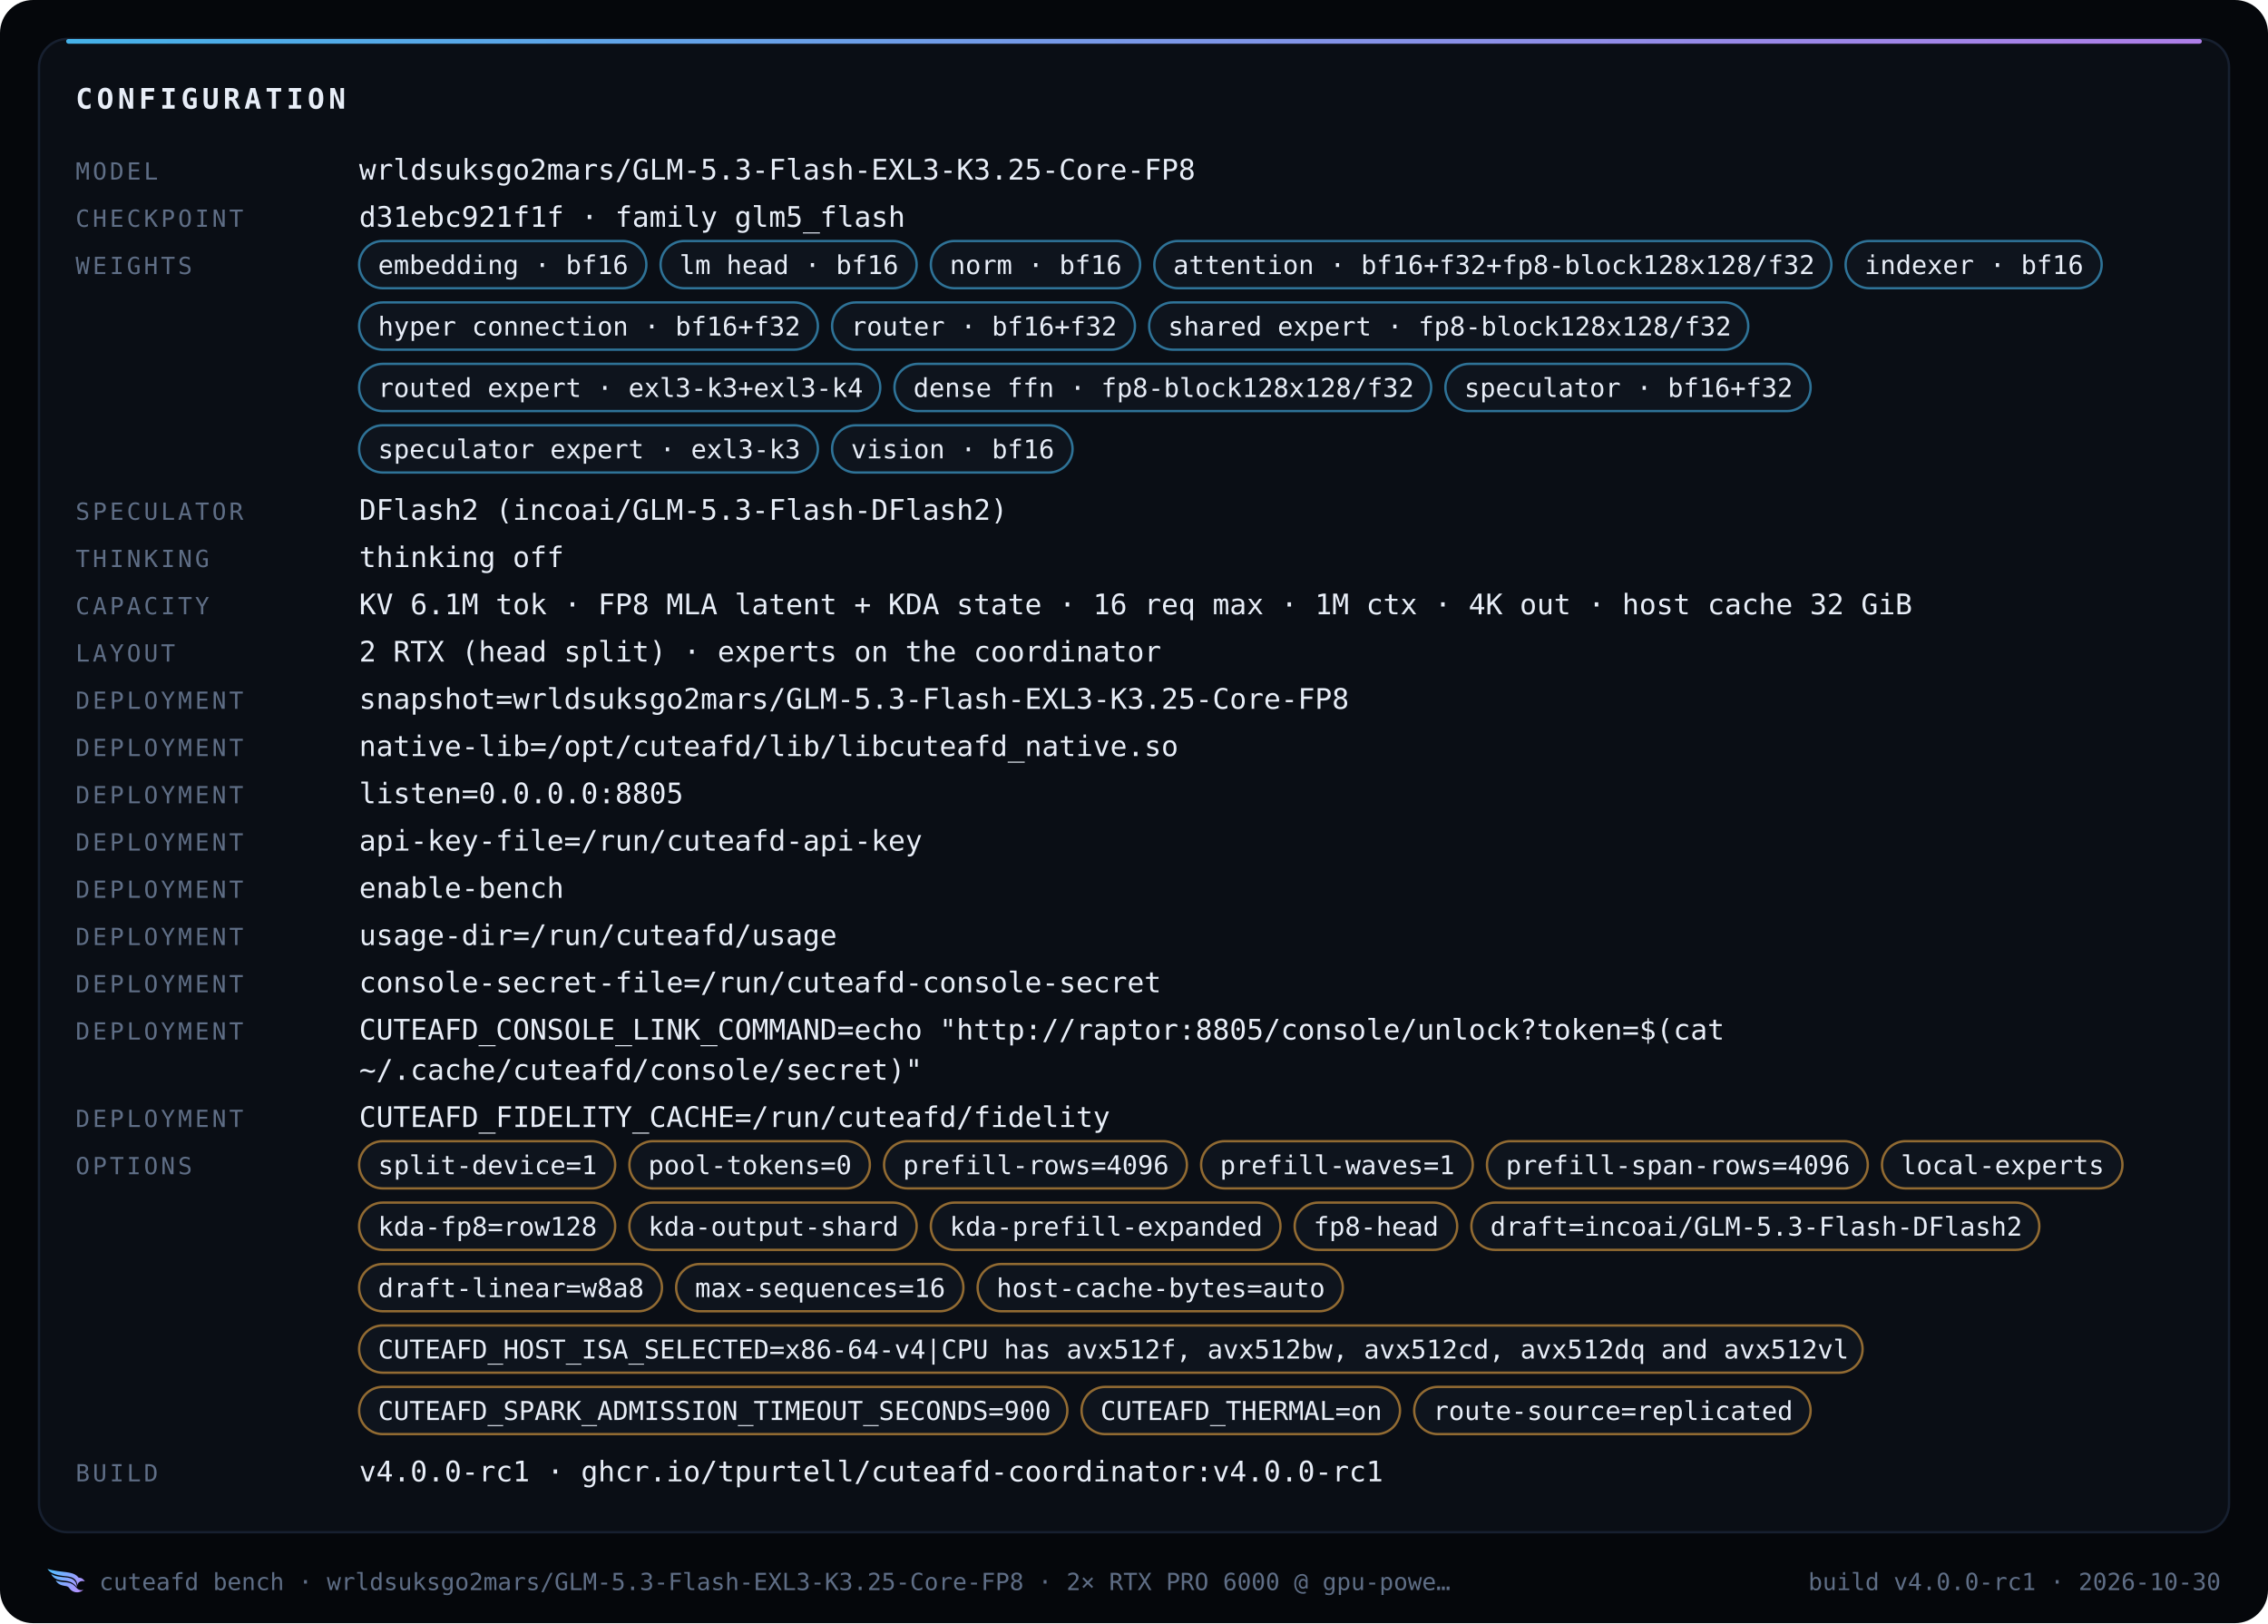
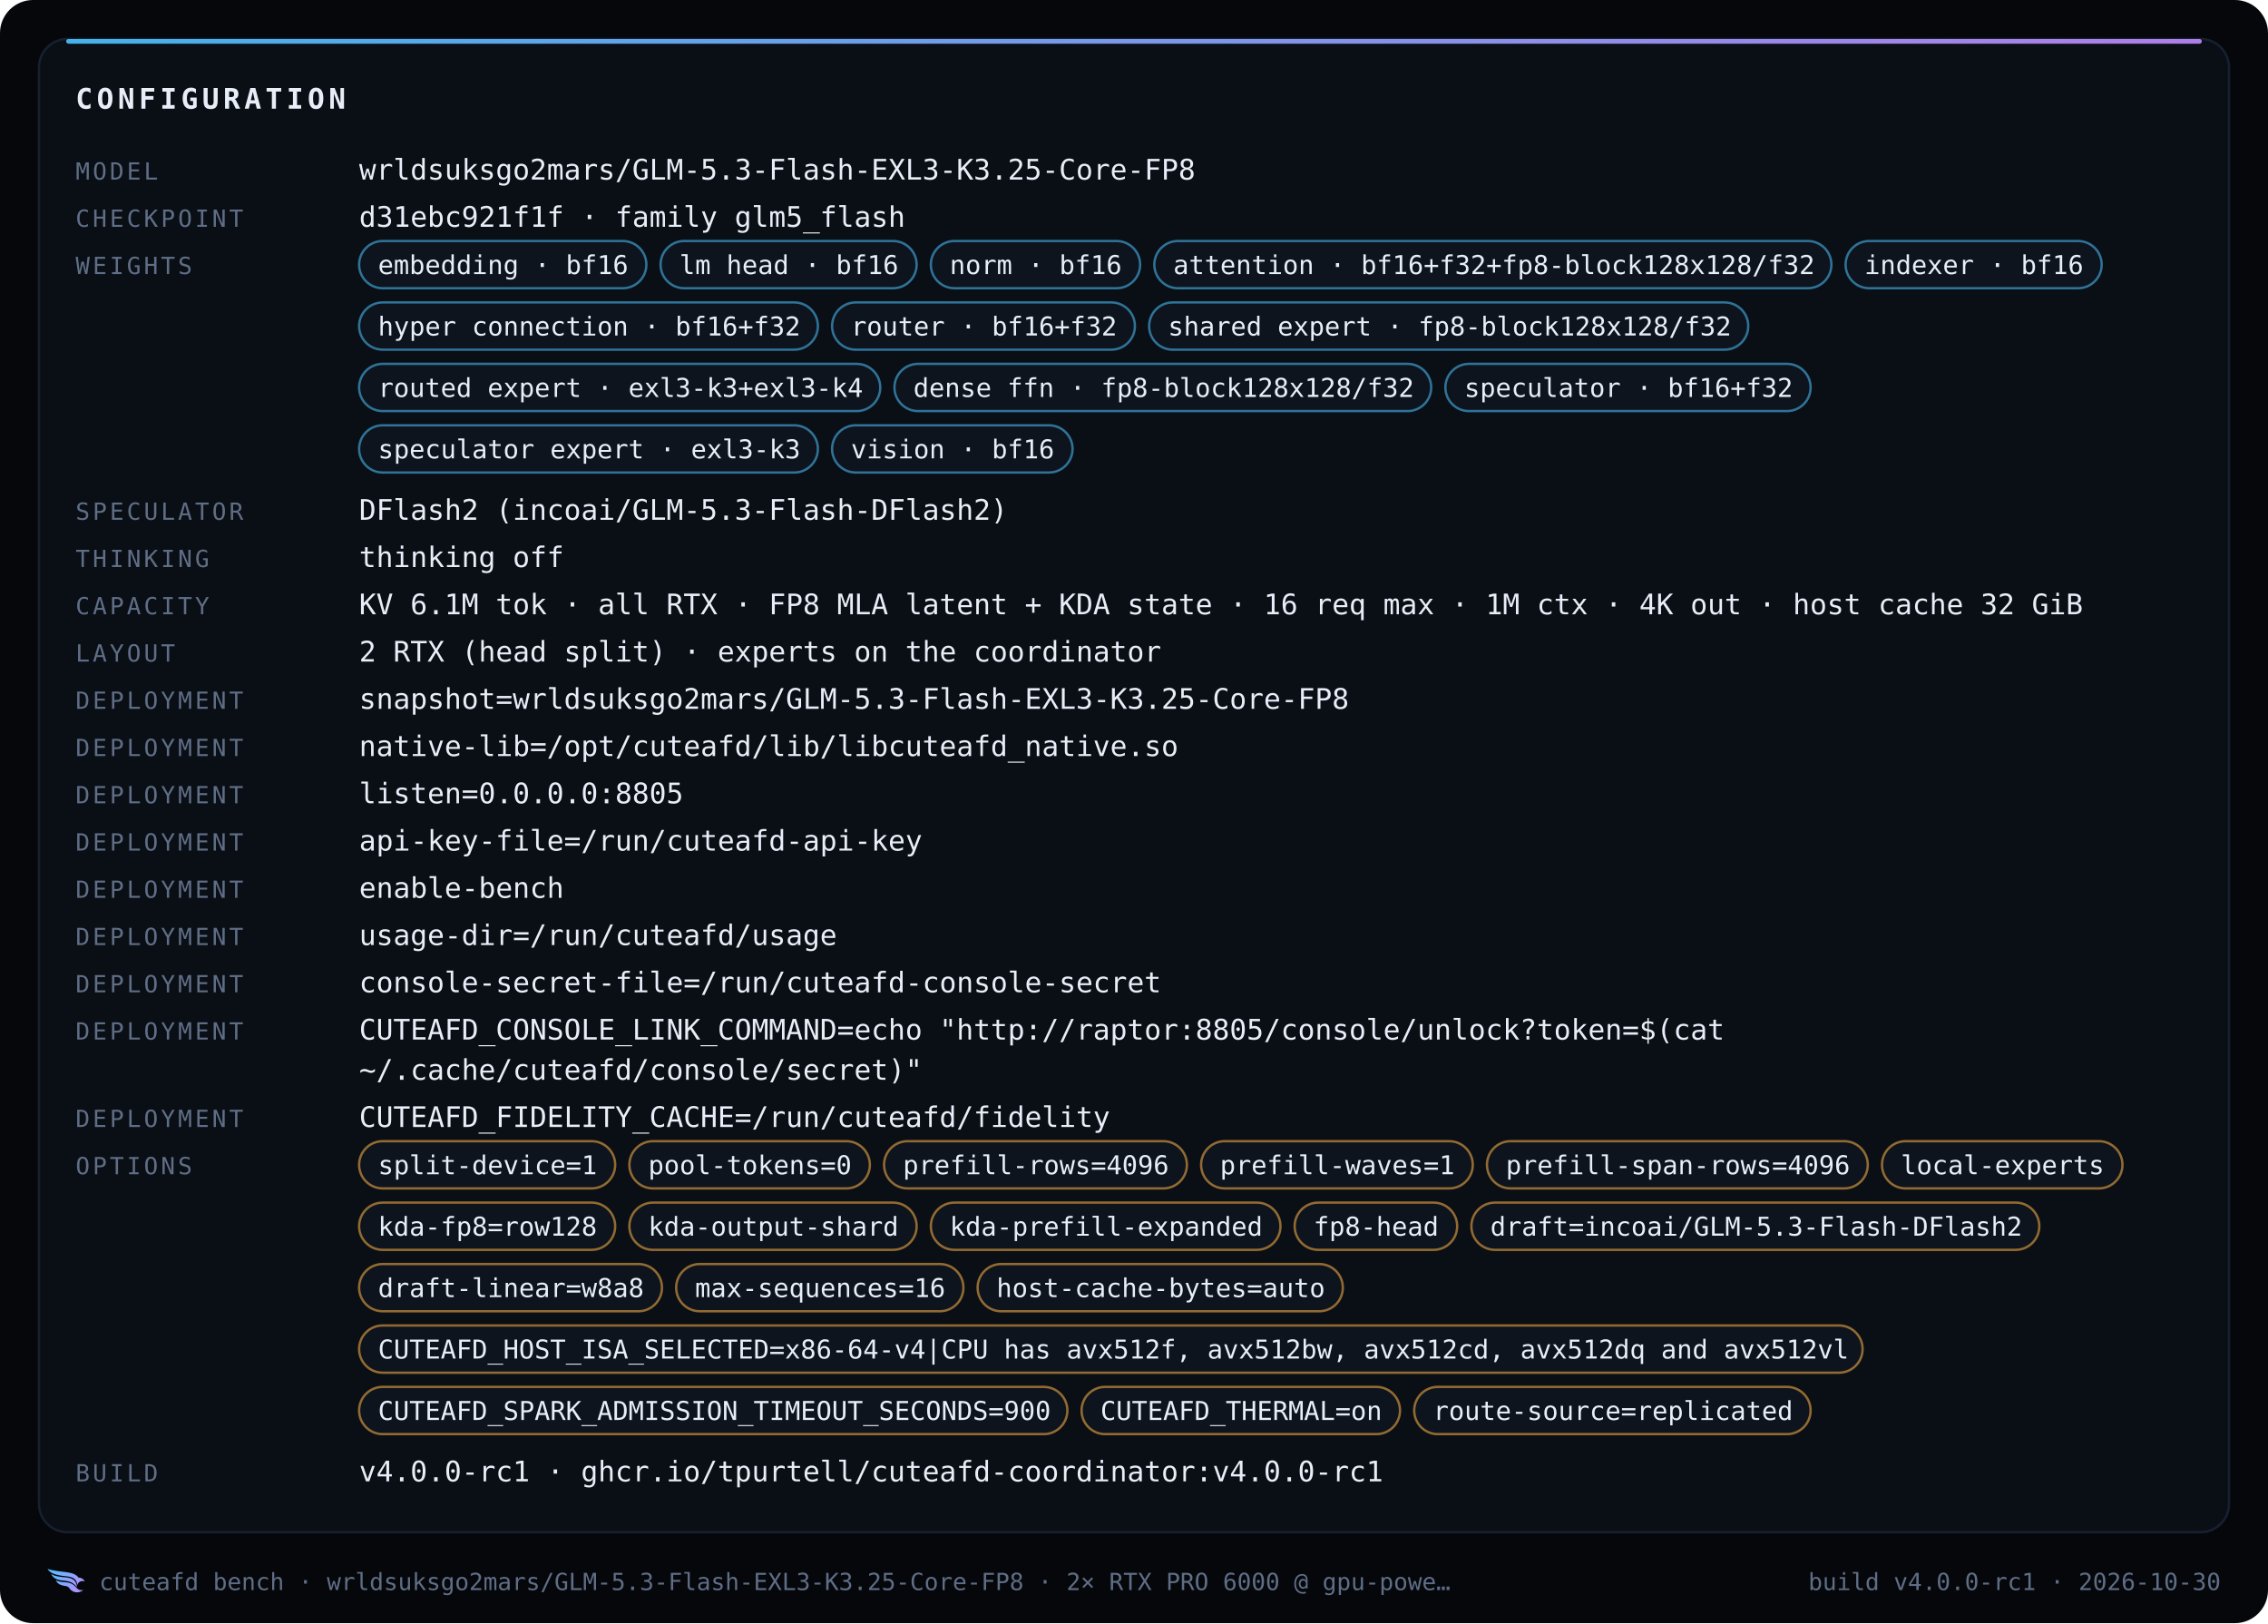
<svg xmlns="http://www.w3.org/2000/svg" width="960" height="687" viewBox="0 0 960 687">
  <defs>
    <linearGradient id="accent" x1="0" y1="0" x2="1" y2="0">
      <stop offset="0" stop-color="#4cc3ff" />
      <stop offset="1" stop-color="#c08bff" />
    </linearGradient>
    <pattern id="hazard" width="16" height="16" patternUnits="userSpaceOnUse" patternTransform="rotate(45)">
      <rect width="16" height="16" fill="#120405" />
      <rect width="8" height="16" fill="#ffb547" />
    </pattern>
    <radialGradient id="glow-a" cx="0.12" cy="-0.1" r="0.7">
      <stop offset="0" stop-color="#4cc3ff" stop-opacity="0.10" />
      <stop offset="1" stop-color="#4cc3ff" stop-opacity="0" />
    </radialGradient>
    <radialGradient id="glow-b" cx="1" cy="0" r="0.6">
      <stop offset="0" stop-color="#c08bff" stop-opacity="0.09" />
      <stop offset="1" stop-color="#c08bff" stop-opacity="0" />
    </radialGradient>
  </defs>
  <rect x="0" y="0" width="960" height="687" rx="14" fill="#05070b" />
  <rect x="16.5" y="16.5" width="927" height="632" rx="12" fill="#0a0e15" stroke="#172030" stroke-width="1" />
  <rect x="28" y="16.5" width="904" height="2" rx="1" fill="url(#accent)" opacity="0.9" />
  <text x="32" y="46" font-family="ui-monospace, 'SF Mono', 'JetBrains Mono', 'Cascadia Mono', Menlo, Consolas, 'DejaVu Sans Mono', monospace" font-size="12" fill="#e8eef8" font-weight="600" letter-spacing="1.7">CONFIGURATION</text>
  <g transform="translate(32,62)">
    <text x="0" y="14" font-family="ui-monospace, 'SF Mono', 'JetBrains Mono', 'Cascadia Mono', Menlo, Consolas, 'DejaVu Sans Mono', monospace" font-size="10" fill="#5f6e86" letter-spacing="1.2">MODEL</text>
    <text x="120" y="14" font-family="ui-monospace, 'SF Mono', 'JetBrains Mono', 'Cascadia Mono', Menlo, Consolas, 'DejaVu Sans Mono', monospace" font-size="12" fill="#e8eef8">wrldsuksgo2mars/GLM-5.3-Flash-EXL3-K3.25-Core-FP8</text>
    <text x="0" y="34" font-family="ui-monospace, 'SF Mono', 'JetBrains Mono', 'Cascadia Mono', Menlo, Consolas, 'DejaVu Sans Mono', monospace" font-size="10" fill="#5f6e86" letter-spacing="1.2">CHECKPOINT</text>
    <text x="120" y="34" font-family="ui-monospace, 'SF Mono', 'JetBrains Mono', 'Cascadia Mono', Menlo, Consolas, 'DejaVu Sans Mono', monospace" font-size="12" fill="#e8eef8">d31ebc921f1f · family glm5_flash</text>
    <text x="0" y="54" font-family="ui-monospace, 'SF Mono', 'JetBrains Mono', 'Cascadia Mono', Menlo, Consolas, 'DejaVu Sans Mono', monospace" font-size="10" fill="#5f6e86" letter-spacing="1.2">WEIGHTS</text>
    <rect x="120" y="40" width="121.6" height="20" rx="10" fill="#0e141d" stroke="#4cc3ff" stroke-opacity="0.55" />
    <text x="128" y="54" font-family="ui-monospace, 'SF Mono', 'JetBrains Mono', 'Cascadia Mono', Menlo, Consolas, 'DejaVu Sans Mono', monospace" font-size="11" fill="#e8eef8">embedding · bf16</text>
    <rect x="247.6" y="40" width="108.4" height="20" rx="10" fill="#0e141d" stroke="#4cc3ff" stroke-opacity="0.55" />
    <text x="255.6" y="54" font-family="ui-monospace, 'SF Mono', 'JetBrains Mono', 'Cascadia Mono', Menlo, Consolas, 'DejaVu Sans Mono', monospace" font-size="11" fill="#e8eef8">lm head · bf16</text>
    <rect x="362" y="40" width="88.6" height="20" rx="10" fill="#0e141d" stroke="#4cc3ff" stroke-opacity="0.55" />
    <text x="370" y="54" font-family="ui-monospace, 'SF Mono', 'JetBrains Mono', 'Cascadia Mono', Menlo, Consolas, 'DejaVu Sans Mono', monospace" font-size="11" fill="#e8eef8">norm · bf16</text>
    <rect x="456.6" y="40" width="286.6" height="20" rx="10" fill="#0e141d" stroke="#4cc3ff" stroke-opacity="0.55" />
    <text x="464.6" y="54" font-family="ui-monospace, 'SF Mono', 'JetBrains Mono', 'Cascadia Mono', Menlo, Consolas, 'DejaVu Sans Mono', monospace" font-size="11" fill="#e8eef8">attention · bf16+f32+fp8-block128x128/f32</text>
    <rect x="749.2" y="40" width="108.4" height="20" rx="10" fill="#0e141d" stroke="#4cc3ff" stroke-opacity="0.55" />
    <text x="757.2" y="54" font-family="ui-monospace, 'SF Mono', 'JetBrains Mono', 'Cascadia Mono', Menlo, Consolas, 'DejaVu Sans Mono', monospace" font-size="11" fill="#e8eef8">indexer · bf16</text>
    <rect x="120" y="66" width="194.2" height="20" rx="10" fill="#0e141d" stroke="#4cc3ff" stroke-opacity="0.55" />
    <text x="128" y="80" font-family="ui-monospace, 'SF Mono', 'JetBrains Mono', 'Cascadia Mono', Menlo, Consolas, 'DejaVu Sans Mono', monospace" font-size="11" fill="#e8eef8">hyper connection · bf16+f32</text>
    <rect x="320.2" y="66" width="128.2" height="20" rx="10" fill="#0e141d" stroke="#4cc3ff" stroke-opacity="0.55" />
    <text x="328.2" y="80" font-family="ui-monospace, 'SF Mono', 'JetBrains Mono', 'Cascadia Mono', Menlo, Consolas, 'DejaVu Sans Mono', monospace" font-size="11" fill="#e8eef8">router · bf16+f32</text>
    <rect x="454.4" y="66" width="253.6" height="20" rx="10" fill="#0e141d" stroke="#4cc3ff" stroke-opacity="0.55" />
    <text x="462.4" y="80" font-family="ui-monospace, 'SF Mono', 'JetBrains Mono', 'Cascadia Mono', Menlo, Consolas, 'DejaVu Sans Mono', monospace" font-size="11" fill="#e8eef8">shared expert · fp8-block128x128/f32</text>
    <rect x="120" y="92" width="220.6" height="20" rx="10" fill="#0e141d" stroke="#4cc3ff" stroke-opacity="0.55" />
    <text x="128" y="106" font-family="ui-monospace, 'SF Mono', 'JetBrains Mono', 'Cascadia Mono', Menlo, Consolas, 'DejaVu Sans Mono', monospace" font-size="11" fill="#e8eef8">routed expert · exl3-k3+exl3-k4</text>
    <rect x="346.6" y="92" width="227.2" height="20" rx="10" fill="#0e141d" stroke="#4cc3ff" stroke-opacity="0.55" />
    <text x="354.6" y="106" font-family="ui-monospace, 'SF Mono', 'JetBrains Mono', 'Cascadia Mono', Menlo, Consolas, 'DejaVu Sans Mono', monospace" font-size="11" fill="#e8eef8">dense ffn · fp8-block128x128/f32</text>
    <rect x="579.8" y="92" width="154.6" height="20" rx="10" fill="#0e141d" stroke="#4cc3ff" stroke-opacity="0.55" />
    <text x="587.8" y="106" font-family="ui-monospace, 'SF Mono', 'JetBrains Mono', 'Cascadia Mono', Menlo, Consolas, 'DejaVu Sans Mono', monospace" font-size="11" fill="#e8eef8">speculator · bf16+f32</text>
    <rect x="120" y="118" width="194.2" height="20" rx="10" fill="#0e141d" stroke="#4cc3ff" stroke-opacity="0.55" />
    <text x="128" y="132" font-family="ui-monospace, 'SF Mono', 'JetBrains Mono', 'Cascadia Mono', Menlo, Consolas, 'DejaVu Sans Mono', monospace" font-size="11" fill="#e8eef8">speculator expert · exl3-k3</text>
    <rect x="320.2" y="118" width="101.8" height="20" rx="10" fill="#0e141d" stroke="#4cc3ff" stroke-opacity="0.55" />
    <text x="328.2" y="132" font-family="ui-monospace, 'SF Mono', 'JetBrains Mono', 'Cascadia Mono', Menlo, Consolas, 'DejaVu Sans Mono', monospace" font-size="11" fill="#e8eef8">vision · bf16</text>
    <text x="0" y="158" font-family="ui-monospace, 'SF Mono', 'JetBrains Mono', 'Cascadia Mono', Menlo, Consolas, 'DejaVu Sans Mono', monospace" font-size="10" fill="#5f6e86" letter-spacing="1.2">SPECULATOR</text>
    <text x="120" y="158" font-family="ui-monospace, 'SF Mono', 'JetBrains Mono', 'Cascadia Mono', Menlo, Consolas, 'DejaVu Sans Mono', monospace" font-size="12" fill="#e8eef8">DFlash2 (incoai/GLM-5.3-Flash-DFlash2)</text>
    <text x="0" y="178" font-family="ui-monospace, 'SF Mono', 'JetBrains Mono', 'Cascadia Mono', Menlo, Consolas, 'DejaVu Sans Mono', monospace" font-size="10" fill="#5f6e86" letter-spacing="1.2">THINKING</text>
    <text x="120" y="178" font-family="ui-monospace, 'SF Mono', 'JetBrains Mono', 'Cascadia Mono', Menlo, Consolas, 'DejaVu Sans Mono', monospace" font-size="12" fill="#e8eef8">thinking off</text>
    <text x="0" y="198" font-family="ui-monospace, 'SF Mono', 'JetBrains Mono', 'Cascadia Mono', Menlo, Consolas, 'DejaVu Sans Mono', monospace" font-size="10" fill="#5f6e86" letter-spacing="1.2">CAPACITY</text>
-     <text x="120" y="198" font-family="ui-monospace, 'SF Mono', 'JetBrains Mono', 'Cascadia Mono', Menlo, Consolas, 'DejaVu Sans Mono', monospace" font-size="12" fill="#e8eef8">KV 6.1M tok · FP8 MLA latent + KDA state · 16 req max · 1M ctx · 4K out · host cache 32 GiB</text>
+     <text x="120" y="198" font-family="ui-monospace, 'SF Mono', 'JetBrains Mono', 'Cascadia Mono', Menlo, Consolas, 'DejaVu Sans Mono', monospace" font-size="12" fill="#e8eef8">KV 6.1M tok · all RTX · FP8 MLA latent + KDA state · 16 req max · 1M ctx · 4K out · host cache 32 GiB</text>
    <text x="0" y="218" font-family="ui-monospace, 'SF Mono', 'JetBrains Mono', 'Cascadia Mono', Menlo, Consolas, 'DejaVu Sans Mono', monospace" font-size="10" fill="#5f6e86" letter-spacing="1.2">LAYOUT</text>
    <text x="120" y="218" font-family="ui-monospace, 'SF Mono', 'JetBrains Mono', 'Cascadia Mono', Menlo, Consolas, 'DejaVu Sans Mono', monospace" font-size="12" fill="#e8eef8">2 RTX (head split) · experts on the coordinator</text>
    <text x="0" y="238" font-family="ui-monospace, 'SF Mono', 'JetBrains Mono', 'Cascadia Mono', Menlo, Consolas, 'DejaVu Sans Mono', monospace" font-size="10" fill="#5f6e86" letter-spacing="1.2">DEPLOYMENT</text>
    <text x="120" y="238" font-family="ui-monospace, 'SF Mono', 'JetBrains Mono', 'Cascadia Mono', Menlo, Consolas, 'DejaVu Sans Mono', monospace" font-size="12" fill="#e8eef8">snapshot=wrldsuksgo2mars/GLM-5.3-Flash-EXL3-K3.25-Core-FP8</text>
    <text x="0" y="258" font-family="ui-monospace, 'SF Mono', 'JetBrains Mono', 'Cascadia Mono', Menlo, Consolas, 'DejaVu Sans Mono', monospace" font-size="10" fill="#5f6e86" letter-spacing="1.2">DEPLOYMENT</text>
    <text x="120" y="258" font-family="ui-monospace, 'SF Mono', 'JetBrains Mono', 'Cascadia Mono', Menlo, Consolas, 'DejaVu Sans Mono', monospace" font-size="12" fill="#e8eef8">native-lib=/opt/cuteafd/lib/libcuteafd_native.so</text>
    <text x="0" y="278" font-family="ui-monospace, 'SF Mono', 'JetBrains Mono', 'Cascadia Mono', Menlo, Consolas, 'DejaVu Sans Mono', monospace" font-size="10" fill="#5f6e86" letter-spacing="1.2">DEPLOYMENT</text>
    <text x="120" y="278" font-family="ui-monospace, 'SF Mono', 'JetBrains Mono', 'Cascadia Mono', Menlo, Consolas, 'DejaVu Sans Mono', monospace" font-size="12" fill="#e8eef8">listen=0.0.0.0:8805</text>
    <text x="0" y="298" font-family="ui-monospace, 'SF Mono', 'JetBrains Mono', 'Cascadia Mono', Menlo, Consolas, 'DejaVu Sans Mono', monospace" font-size="10" fill="#5f6e86" letter-spacing="1.2">DEPLOYMENT</text>
    <text x="120" y="298" font-family="ui-monospace, 'SF Mono', 'JetBrains Mono', 'Cascadia Mono', Menlo, Consolas, 'DejaVu Sans Mono', monospace" font-size="12" fill="#e8eef8">api-key-file=/run/cuteafd-api-key</text>
    <text x="0" y="318" font-family="ui-monospace, 'SF Mono', 'JetBrains Mono', 'Cascadia Mono', Menlo, Consolas, 'DejaVu Sans Mono', monospace" font-size="10" fill="#5f6e86" letter-spacing="1.2">DEPLOYMENT</text>
    <text x="120" y="318" font-family="ui-monospace, 'SF Mono', 'JetBrains Mono', 'Cascadia Mono', Menlo, Consolas, 'DejaVu Sans Mono', monospace" font-size="12" fill="#e8eef8">enable-bench</text>
    <text x="0" y="338" font-family="ui-monospace, 'SF Mono', 'JetBrains Mono', 'Cascadia Mono', Menlo, Consolas, 'DejaVu Sans Mono', monospace" font-size="10" fill="#5f6e86" letter-spacing="1.2">DEPLOYMENT</text>
    <text x="120" y="338" font-family="ui-monospace, 'SF Mono', 'JetBrains Mono', 'Cascadia Mono', Menlo, Consolas, 'DejaVu Sans Mono', monospace" font-size="12" fill="#e8eef8">usage-dir=/run/cuteafd/usage</text>
    <text x="0" y="358" font-family="ui-monospace, 'SF Mono', 'JetBrains Mono', 'Cascadia Mono', Menlo, Consolas, 'DejaVu Sans Mono', monospace" font-size="10" fill="#5f6e86" letter-spacing="1.2">DEPLOYMENT</text>
    <text x="120" y="358" font-family="ui-monospace, 'SF Mono', 'JetBrains Mono', 'Cascadia Mono', Menlo, Consolas, 'DejaVu Sans Mono', monospace" font-size="12" fill="#e8eef8">console-secret-file=/run/cuteafd-console-secret</text>
    <text x="0" y="378" font-family="ui-monospace, 'SF Mono', 'JetBrains Mono', 'Cascadia Mono', Menlo, Consolas, 'DejaVu Sans Mono', monospace" font-size="10" fill="#5f6e86" letter-spacing="1.2">DEPLOYMENT</text>
    <text x="120" y="378" font-family="ui-monospace, 'SF Mono', 'JetBrains Mono', 'Cascadia Mono', Menlo, Consolas, 'DejaVu Sans Mono', monospace" font-size="12" fill="#e8eef8">CUTEAFD_CONSOLE_LINK_COMMAND=echo "http://raptor:8805/console/unlock?token=$(cat</text>
    <text x="120" y="395" font-family="ui-monospace, 'SF Mono', 'JetBrains Mono', 'Cascadia Mono', Menlo, Consolas, 'DejaVu Sans Mono', monospace" font-size="12" fill="#e8eef8">~/.cache/cuteafd/console/secret)"</text>
    <text x="0" y="415" font-family="ui-monospace, 'SF Mono', 'JetBrains Mono', 'Cascadia Mono', Menlo, Consolas, 'DejaVu Sans Mono', monospace" font-size="10" fill="#5f6e86" letter-spacing="1.2">DEPLOYMENT</text>
    <text x="120" y="415" font-family="ui-monospace, 'SF Mono', 'JetBrains Mono', 'Cascadia Mono', Menlo, Consolas, 'DejaVu Sans Mono', monospace" font-size="12" fill="#e8eef8">CUTEAFD_FIDELITY_CACHE=/run/cuteafd/fidelity</text>
    <text x="0" y="435" font-family="ui-monospace, 'SF Mono', 'JetBrains Mono', 'Cascadia Mono', Menlo, Consolas, 'DejaVu Sans Mono', monospace" font-size="10" fill="#5f6e86" letter-spacing="1.2">OPTIONS</text>
    <rect x="120" y="421" width="108.4" height="20" rx="10" fill="#0e141d" stroke="#ffb547" stroke-opacity="0.55" />
    <text x="128" y="435" font-family="ui-monospace, 'SF Mono', 'JetBrains Mono', 'Cascadia Mono', Menlo, Consolas, 'DejaVu Sans Mono', monospace" font-size="11" fill="#e8eef8">split-device=1</text>
    <rect x="234.4" y="421" width="101.8" height="20" rx="10" fill="#0e141d" stroke="#ffb547" stroke-opacity="0.55" />
    <text x="242.4" y="435" font-family="ui-monospace, 'SF Mono', 'JetBrains Mono', 'Cascadia Mono', Menlo, Consolas, 'DejaVu Sans Mono', monospace" font-size="11" fill="#e8eef8">pool-tokens=0</text>
    <rect x="342.2" y="421" width="128.2" height="20" rx="10" fill="#0e141d" stroke="#ffb547" stroke-opacity="0.55" />
    <text x="350.2" y="435" font-family="ui-monospace, 'SF Mono', 'JetBrains Mono', 'Cascadia Mono', Menlo, Consolas, 'DejaVu Sans Mono', monospace" font-size="11" fill="#e8eef8">prefill-rows=4096</text>
    <rect x="476.4" y="421" width="115" height="20" rx="10" fill="#0e141d" stroke="#ffb547" stroke-opacity="0.55" />
    <text x="484.4" y="435" font-family="ui-monospace, 'SF Mono', 'JetBrains Mono', 'Cascadia Mono', Menlo, Consolas, 'DejaVu Sans Mono', monospace" font-size="11" fill="#e8eef8">prefill-waves=1</text>
    <rect x="597.4" y="421" width="161.2" height="20" rx="10" fill="#0e141d" stroke="#ffb547" stroke-opacity="0.55" />
    <text x="605.4" y="435" font-family="ui-monospace, 'SF Mono', 'JetBrains Mono', 'Cascadia Mono', Menlo, Consolas, 'DejaVu Sans Mono', monospace" font-size="11" fill="#e8eef8">prefill-span-rows=4096</text>
    <rect x="764.6" y="421" width="101.8" height="20" rx="10" fill="#0e141d" stroke="#ffb547" stroke-opacity="0.55" />
    <text x="772.6" y="435" font-family="ui-monospace, 'SF Mono', 'JetBrains Mono', 'Cascadia Mono', Menlo, Consolas, 'DejaVu Sans Mono', monospace" font-size="11" fill="#e8eef8">local-experts</text>
    <rect x="120" y="447" width="108.4" height="20" rx="10" fill="#0e141d" stroke="#ffb547" stroke-opacity="0.55" />
    <text x="128" y="461" font-family="ui-monospace, 'SF Mono', 'JetBrains Mono', 'Cascadia Mono', Menlo, Consolas, 'DejaVu Sans Mono', monospace" font-size="11" fill="#e8eef8">kda-fp8=row128</text>
    <rect x="234.4" y="447" width="121.6" height="20" rx="10" fill="#0e141d" stroke="#ffb547" stroke-opacity="0.55" />
    <text x="242.4" y="461" font-family="ui-monospace, 'SF Mono', 'JetBrains Mono', 'Cascadia Mono', Menlo, Consolas, 'DejaVu Sans Mono', monospace" font-size="11" fill="#e8eef8">kda-output-shard</text>
    <rect x="362" y="447" width="148" height="20" rx="10" fill="#0e141d" stroke="#ffb547" stroke-opacity="0.55" />
    <text x="370" y="461" font-family="ui-monospace, 'SF Mono', 'JetBrains Mono', 'Cascadia Mono', Menlo, Consolas, 'DejaVu Sans Mono', monospace" font-size="11" fill="#e8eef8">kda-prefill-expanded</text>
    <rect x="516" y="447" width="68.8" height="20" rx="10" fill="#0e141d" stroke="#ffb547" stroke-opacity="0.55" />
    <text x="524" y="461" font-family="ui-monospace, 'SF Mono', 'JetBrains Mono', 'Cascadia Mono', Menlo, Consolas, 'DejaVu Sans Mono', monospace" font-size="11" fill="#e8eef8">fp8-head</text>
    <rect x="590.8" y="447" width="240.4" height="20" rx="10" fill="#0e141d" stroke="#ffb547" stroke-opacity="0.55" />
    <text x="598.8" y="461" font-family="ui-monospace, 'SF Mono', 'JetBrains Mono', 'Cascadia Mono', Menlo, Consolas, 'DejaVu Sans Mono', monospace" font-size="11" fill="#e8eef8">draft=incoai/GLM-5.3-Flash-DFlash2</text>
    <rect x="120" y="473" width="128.2" height="20" rx="10" fill="#0e141d" stroke="#ffb547" stroke-opacity="0.55" />
    <text x="128" y="487" font-family="ui-monospace, 'SF Mono', 'JetBrains Mono', 'Cascadia Mono', Menlo, Consolas, 'DejaVu Sans Mono', monospace" font-size="11" fill="#e8eef8">draft-linear=w8a8</text>
    <rect x="254.2" y="473" width="121.6" height="20" rx="10" fill="#0e141d" stroke="#ffb547" stroke-opacity="0.55" />
    <text x="262.2" y="487" font-family="ui-monospace, 'SF Mono', 'JetBrains Mono', 'Cascadia Mono', Menlo, Consolas, 'DejaVu Sans Mono', monospace" font-size="11" fill="#e8eef8">max-sequences=16</text>
    <rect x="381.8" y="473" width="154.6" height="20" rx="10" fill="#0e141d" stroke="#ffb547" stroke-opacity="0.55" />
    <text x="389.8" y="487" font-family="ui-monospace, 'SF Mono', 'JetBrains Mono', 'Cascadia Mono', Menlo, Consolas, 'DejaVu Sans Mono', monospace" font-size="11" fill="#e8eef8">host-cache-bytes=auto</text>
    <rect x="120" y="499" width="636.4" height="20" rx="10" fill="#0e141d" stroke="#ffb547" stroke-opacity="0.55" />
    <text x="128" y="513" font-family="ui-monospace, 'SF Mono', 'JetBrains Mono', 'Cascadia Mono', Menlo, Consolas, 'DejaVu Sans Mono', monospace" font-size="11" fill="#e8eef8">CUTEAFD_HOST_ISA_SELECTED=x86-64-v4|CPU has avx512f, avx512bw, avx512cd, avx512dq and avx512vl</text>
    <rect x="120" y="525" width="299.8" height="20" rx="10" fill="#0e141d" stroke="#ffb547" stroke-opacity="0.55" />
    <text x="128" y="539" font-family="ui-monospace, 'SF Mono', 'JetBrains Mono', 'Cascadia Mono', Menlo, Consolas, 'DejaVu Sans Mono', monospace" font-size="11" fill="#e8eef8">CUTEAFD_SPARK_ADMISSION_TIMEOUT_SECONDS=900</text>
    <rect x="425.8" y="525" width="134.8" height="20" rx="10" fill="#0e141d" stroke="#ffb547" stroke-opacity="0.55" />
    <text x="433.8" y="539" font-family="ui-monospace, 'SF Mono', 'JetBrains Mono', 'Cascadia Mono', Menlo, Consolas, 'DejaVu Sans Mono', monospace" font-size="11" fill="#e8eef8">CUTEAFD_THERMAL=on</text>
    <rect x="566.6" y="525" width="167.8" height="20" rx="10" fill="#0e141d" stroke="#ffb547" stroke-opacity="0.55" />
    <text x="574.6" y="539" font-family="ui-monospace, 'SF Mono', 'JetBrains Mono', 'Cascadia Mono', Menlo, Consolas, 'DejaVu Sans Mono', monospace" font-size="11" fill="#e8eef8">route-source=replicated</text>
    <text x="0" y="565" font-family="ui-monospace, 'SF Mono', 'JetBrains Mono', 'Cascadia Mono', Menlo, Consolas, 'DejaVu Sans Mono', monospace" font-size="10" fill="#5f6e86" letter-spacing="1.2">BUILD</text>
    <text x="120" y="565" font-family="ui-monospace, 'SF Mono', 'JetBrains Mono', 'Cascadia Mono', Menlo, Consolas, 'DejaVu Sans Mono', monospace" font-size="12" fill="#e8eef8">v4.0.0-rc1 · ghcr.io/tpurtell/cuteafd-coordinator:v4.0.0-rc1</text>
  </g>
  <svg x="20" y="661" width="16" height="16" viewBox="95 32 720 720" preserveAspectRatio="xMinYMid meet">
    <defs>
      <linearGradient id="cuteafd-swift" x1="101" y1="169" x2="808" y2="615" gradientUnits="userSpaceOnUse">
        <stop offset="0" stop-color="#4cc3ff" />
        <stop offset="1" stop-color="#c08bff" />
      </linearGradient>
    </defs>
    <path fill="url(#cuteafd-swift)" fill-rule="evenodd" d="M101 169L115 173 115 174 119 174 125 177 141 180 144 182 166 186 166 187 170 187 170 188 174 188 174 189 178 189 182 191 213 196 213 197 225 198 225 199 230 199 230 200 236 200 236 201 242 201 242 202 248 202 248 203 254 203 254 204 272 206 272 207 278 207 278 208 284 208 284 209 328 214 328 215 334 215 334 216 342 216 342 217 359 218 359 219 382 221 382 222 405 224 405 225 447 229 447 230 468 232 468 233 474 233 474 234 480 234 480 235 486 235 486 236 493 236 493 237 504 238 504 239 529 243 533 245 543 246 546 248 565 252 565 253 589 260 591 262 594 262 598 265 601 265 607 269 610 269 624 276 625 278 631 280 632 282 636 283 641 288 643 288 644 290 652 294 680 320 680 322 690 331 692 335 714 337 714 338 720 338 724 340 737 342 737 343 740 343 742 345 745 345 747 347 750 347 756 350 760 354 770 359 784 373 784 375 788 377 798 387 798 389 803 394 808 404 808 407 804 405 787 402 787 401 780 401 780 400 753 400 753 401 747 401 747 402 734 404 734 405 731 405 729 407 726 407 714 413 713 415 705 419 703 422 701 422 691 432 691 434 687 437 687 439 684 441 684 443 682 444 680 450 678 451 675 457 675 460 673 462 670 475 668 478 662 441 661 441 659 431 655 423 653 414 648 404 646 403 644 397 642 396 641 392 639 391 635 383 631 380 631 378 613 360 611 360 601 351 589 345 588 343 574 336 561 332 559 330 556 330 556 329 553 329 553 328 550 328 544 325 536 324 533 322 521 320 521 319 516 319 516 318 511 318 511 317 506 317 506 316 501 316 501 315 495 315 495 314 482 313 482 312 475 312 475 311 399 303 399 302 392 302 392 301 385 301 385 300 363 298 363 297 347 295 347 294 340 294 340 293 329 292 329 291 304 287 300 285 295 285 295 284 275 280 273 278 253 274 253 273 232 267 230 265 216 261 212 258 206 257 202 254 199 254 187 248 186 246 169 238 168 236 160 232 158 229 150 225 141 216 139 216 133 209 131 209 128 206 128 204 120 197 120 195 115 191 115 189 112 187 110 182 107 180 107 178 105 177ZM172 268L209 287 212 287 214 289 220 290 230 295 243 298 249 301 253 301 256 303 260 303 263 305 273 306 273 307 301 312 301 313 308 313 308 314 347 319 347 320 365 321 365 322 372 322 372 323 392 324 392 325 401 325 401 326 433 328 433 329 444 329 444 330 490 335 494 337 499 337 499 338 521 342 524 344 528 344 528 345 540 348 542 350 551 352 555 355 558 355 578 365 579 367 581 367 582 369 584 369 585 371 593 375 595 378 597 378 599 381 601 381 620 400 620 402 624 405 624 407 627 409 632 419 636 423 642 435 642 438 644 440 645 446 647 448 650 461 651 461 651 465 652 465 652 469 654 472 660 517 652 509 652 507 645 501 645 499 641 496 641 494 627 481 627 479 619 471 617 471 611 464 609 464 605 459 603 459 599 454 597 454 590 447 588 447 587 445 585 445 584 443 582 443 575 437 567 434 566 432 546 422 538 420 536 418 530 417 528 415 525 415 525 414 522 414 522 413 519 413 519 412 516 412 510 409 506 409 506 408 502 408 502 407 498 407 498 406 494 406 494 405 490 405 486 403 464 400 464 399 393 391 393 390 374 389 374 388 360 387 360 386 347 385 347 384 342 384 342 383 326 381 326 380 306 376 303 374 299 374 299 373 287 370 285 368 282 368 282 367 279 367 272 363 267 362 266 360 246 351 245 349 243 349 242 347 234 343 232 340 227 338 217 328 215 328 201 314 201 312 194 306 194 304 191 302 189 297 183 291 182 287 180 286 178 280 176 279 172 271ZM258 387L268 390 270 392 273 392 277 395 295 400 295 401 299 401 302 403 306 403 306 404 310 404 310 405 314 405 314 406 318 406 318 407 322 407 326 409 341 411 341 412 354 413 354 414 366 415 366 416 374 416 374 417 382 417 382 418 390 418 390 419 433 422 433 423 446 423 446 424 481 427 481 428 487 428 487 429 493 429 493 430 497 430 501 432 511 433 514 435 518 435 521 437 531 439 533 441 539 442 554 450 561 452 562 454 572 458 573 460 580 463 581 465 583 465 584 467 592 471 594 474 596 474 599 478 601 478 604 482 606 482 615 492 617 492 665 542 667 542 671 547 673 547 675 550 677 550 678 552 680 552 687 558 691 559 692 561 698 564 704 565 706 567 712 568 712 569 725 571 725 572 734 572 734 573 761 572 761 571 767 571 767 570 780 568 783 566 784 568 782 568 773 577 771 577 769 580 767 580 760 586 756 587 755 589 751 590 750 592 734 600 731 600 727 603 724 603 722 605 712 607 712 608 702 610 702 611 686 613 686 614 674 614 674 615 648 615 648 614 627 612 627 611 623 611 623 610 619 610 616 608 603 605 601 603 598 603 596 601 593 601 591 599 588 599 578 594 577 592 571 590 570 588 568 588 567 586 565 586 564 584 556 580 554 577 552 577 550 574 548 574 526 551 526 549 522 546 522 544 517 539 517 537 513 534 510 528 499 517 497 517 494 513 485 509 484 507 476 503 473 503 471 501 467 501 467 500 456 498 456 497 423 492 423 491 418 491 418 490 412 490 412 489 402 488 402 487 393 486 393 485 381 483 378 481 374 481 374 480 362 477 360 475 354 474 345 469 342 469 332 464 331 462 325 460 324 458 320 457 319 455 311 451 309 448 304 446 300 441 298 441 279 422 279 420 274 416 274 414 271 412 270 408 264 401Z" />
  </svg>
  <text x="42" y="673" font-family="ui-monospace, 'SF Mono', 'JetBrains Mono', 'Cascadia Mono', Menlo, Consolas, 'DejaVu Sans Mono', monospace" font-size="10" fill="#5f6e86">cuteafd bench · wrldsuksgo2mars/GLM-5.3-Flash-EXL3-K3.25-Core-FP8 · 2× RTX PRO 6000 @ gpu-powe…</text>
  <text x="940" y="673" font-family="ui-monospace, 'SF Mono', 'JetBrains Mono', 'Cascadia Mono', Menlo, Consolas, 'DejaVu Sans Mono', monospace" font-size="10" fill="#5f6e86" text-anchor="end">build v4.0.0-rc1 · 2026-10-30</text>
</svg>
